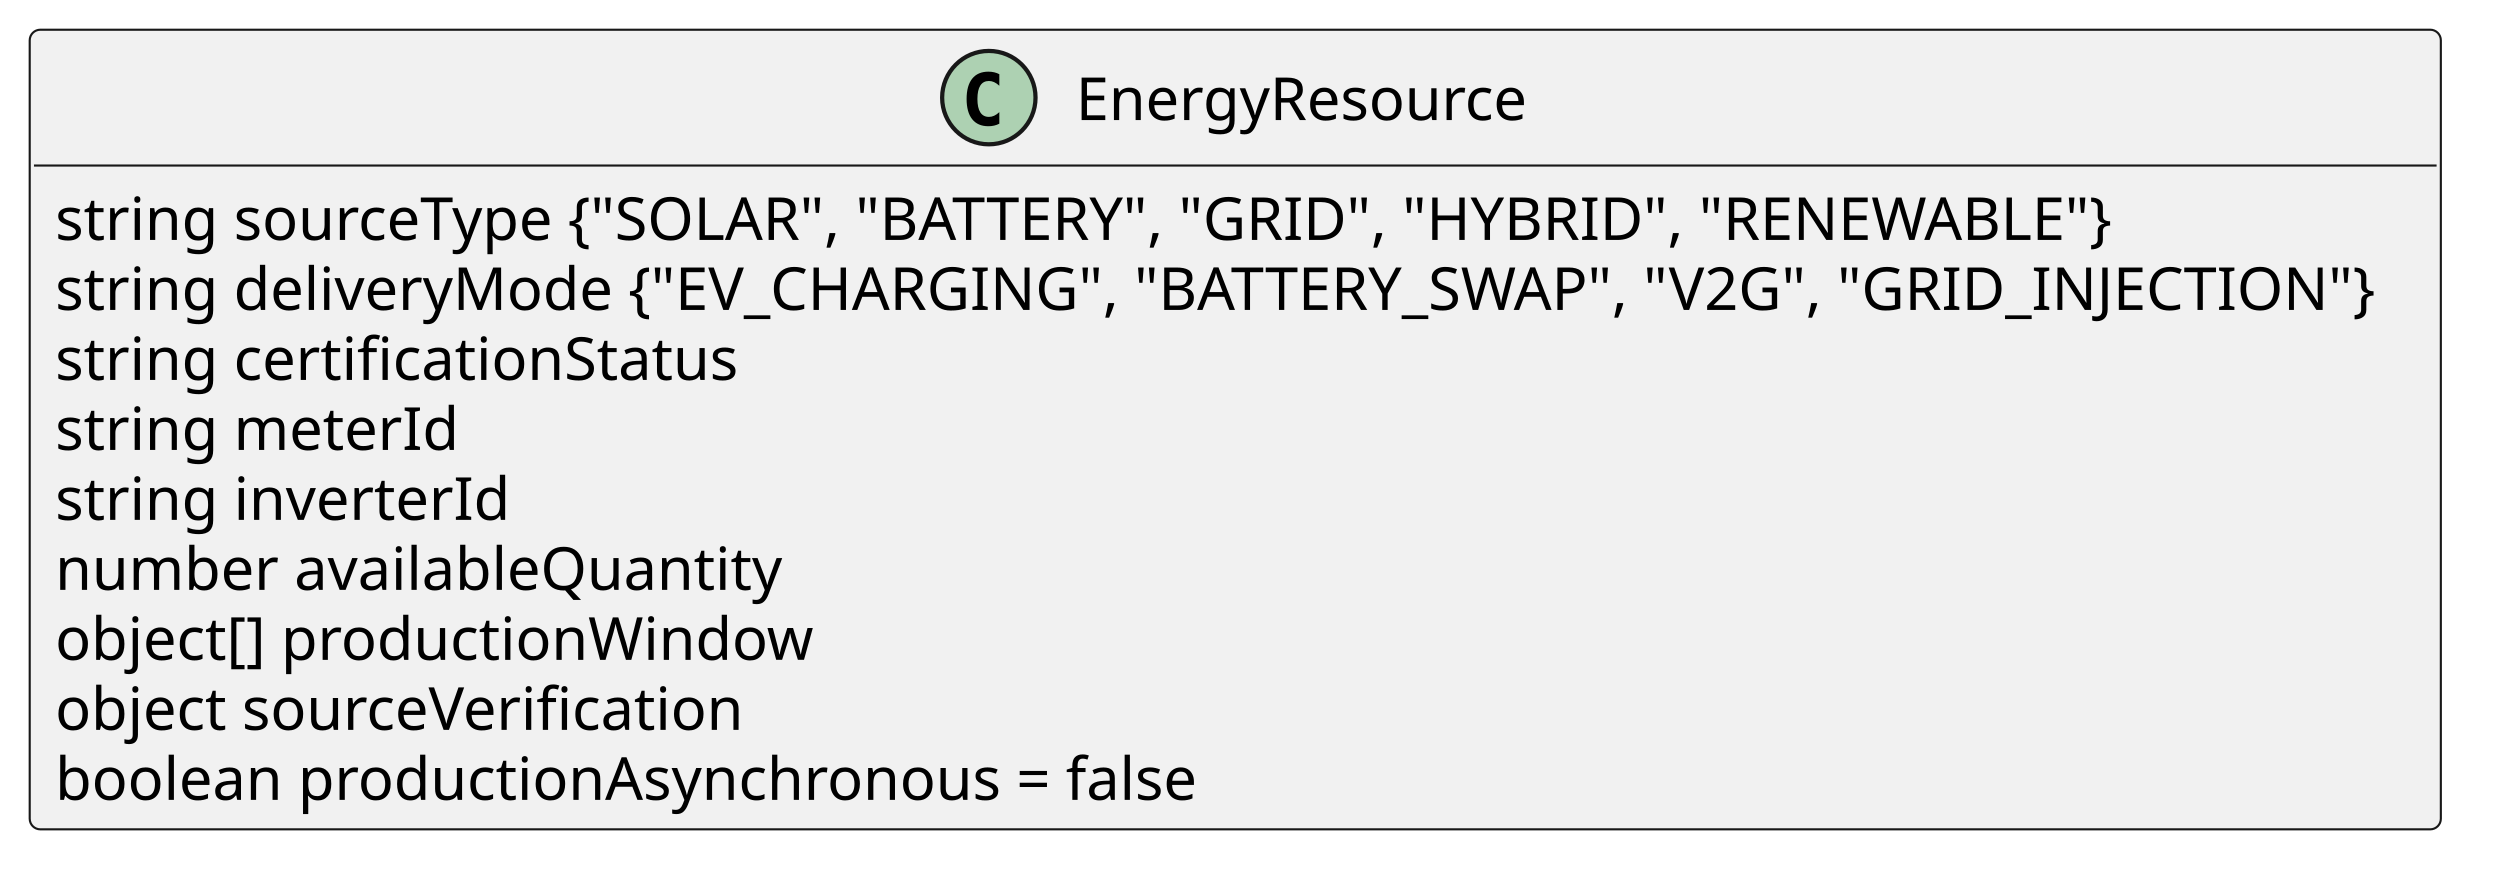
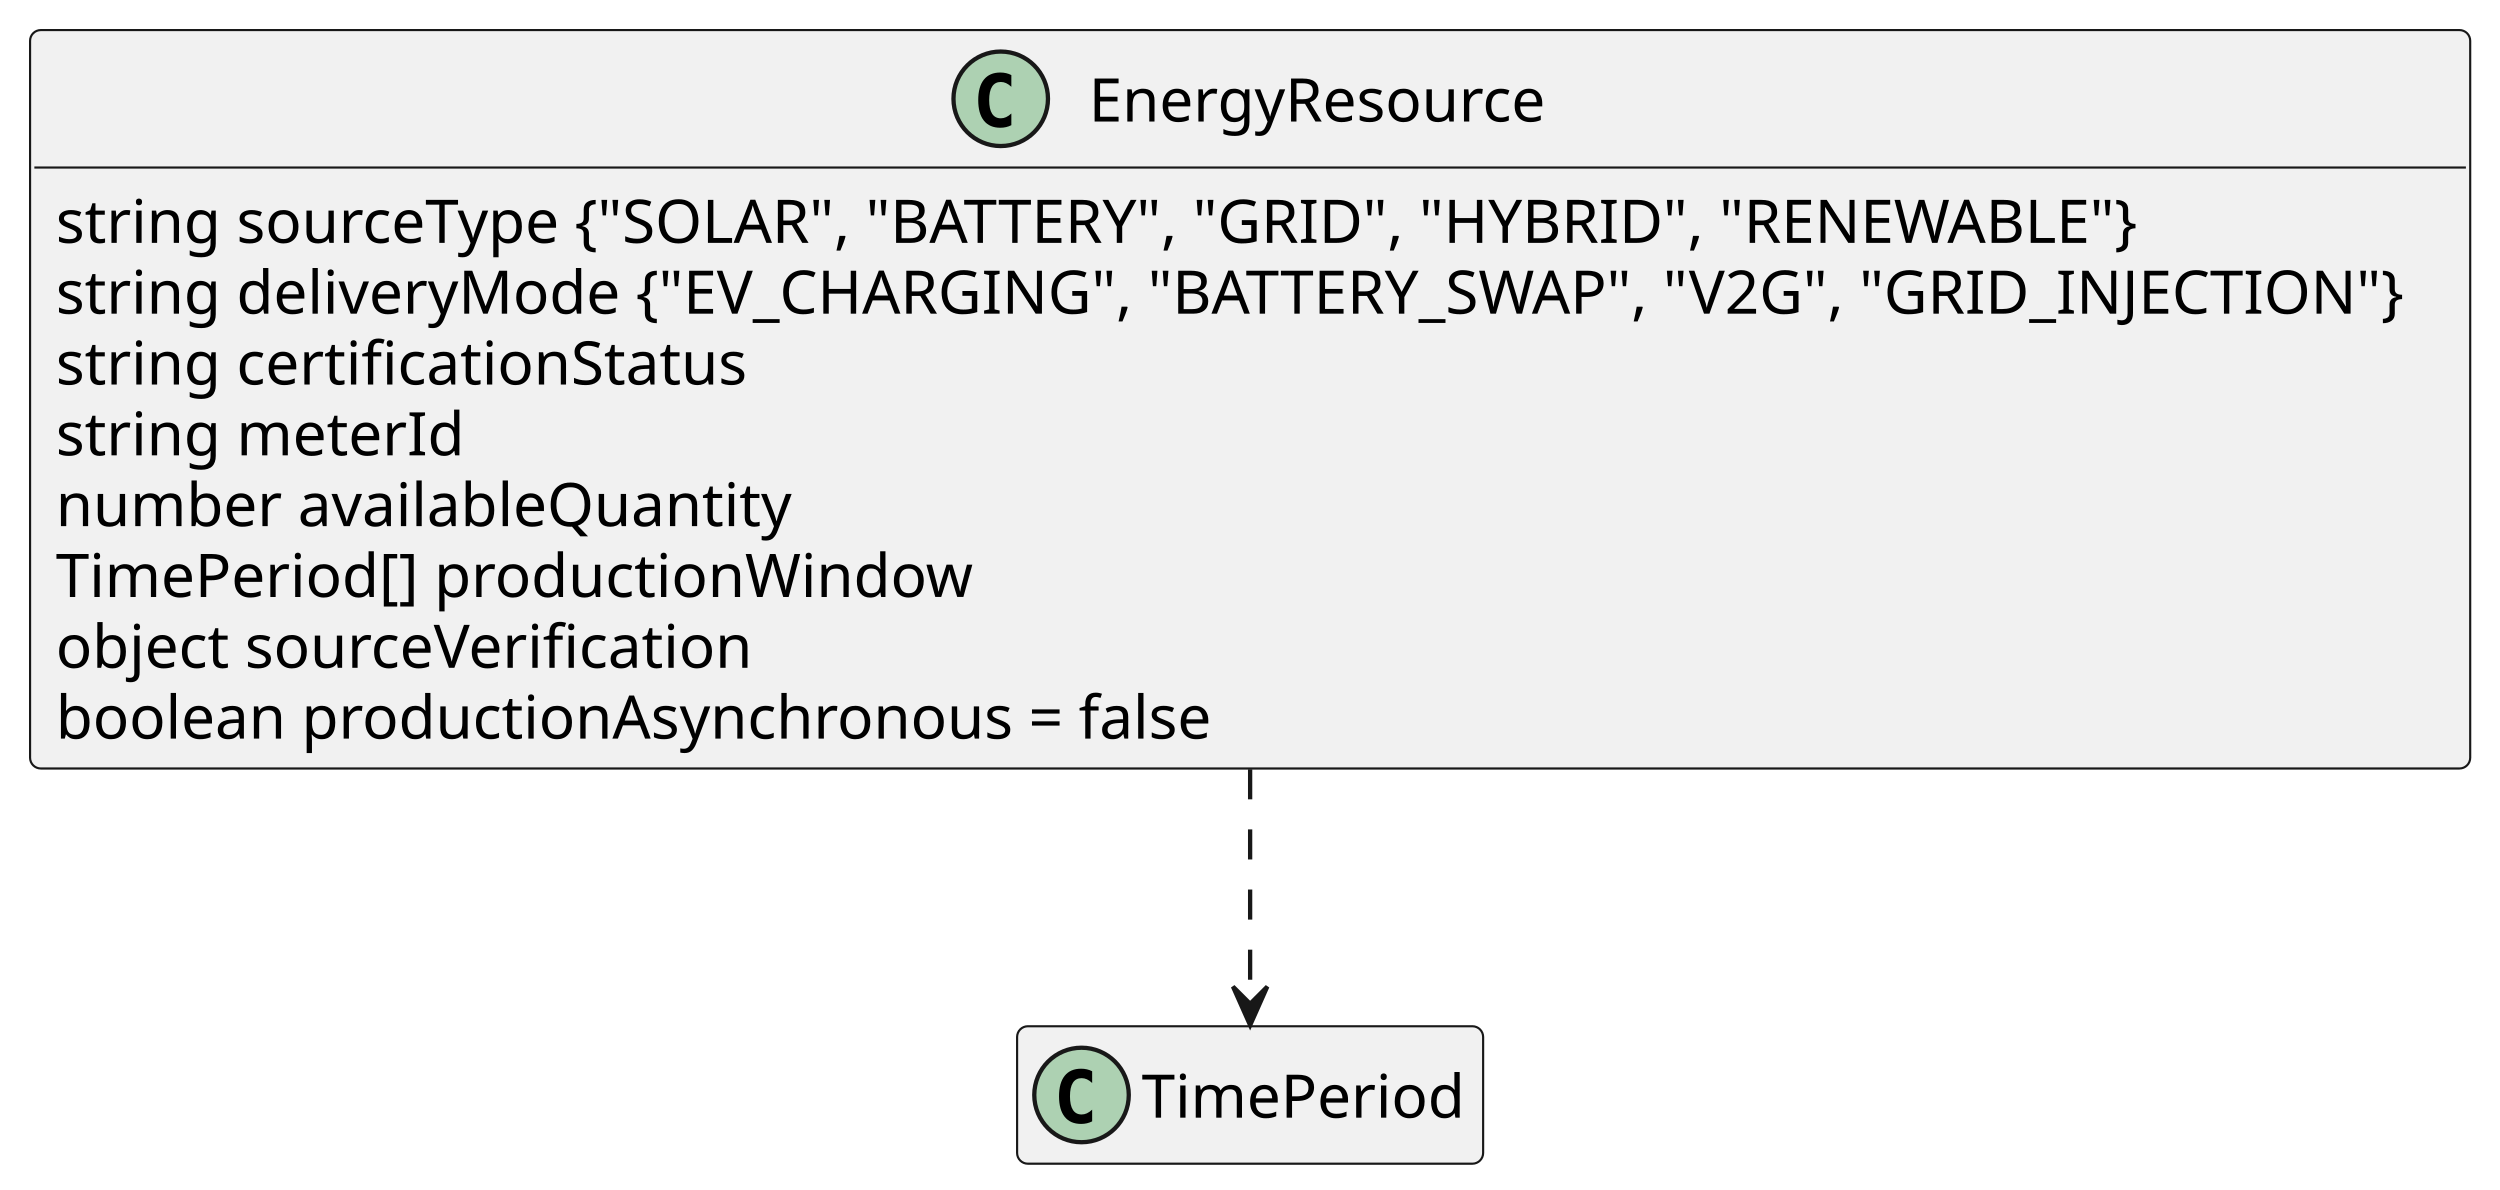
- <svg xmlns="http://www.w3.org/2000/svg" contentStyleType="text/css" data-diagram-type="CLASS" height="209px" preserveAspectRatio="none" style="width:589px;height:209px;background:#FFFFFF;" version="1.1" viewBox="0 0 589 209" width="589px" zoomAndPan="magnify">
+ <svg xmlns="http://www.w3.org/2000/svg" contentStyleType="text/css" data-diagram-type="CLASS" height="277px" preserveAspectRatio="none" style="width:582px;height:277px;background:#FFFFFF;" version="1.1" viewBox="0 0 582 277" width="582px" zoomAndPan="magnify">
  <defs />
  <g>
    <g class="entity" data-entity="EnergyResource" data-source-line="5" data-uid="ent0002" id="entity_EnergyResource">
-       <rect fill="#F1F1F1" height="188.394" rx="2.5" ry="2.5" style="stroke:#181818;stroke-width:0.5;" width="568.062" x="7" y="7" />
+       <rect fill="#F1F1F1" height="171.906" rx="2.5" ry="2.5" style="stroke:#181818;stroke-width:0.5;" width="568.062" x="7" y="7" />
      <ellipse cx="232.969" cy="23" fill="#ADD1B2" rx="11" ry="11" style="stroke:#181818;stroke-width:1;" />
      <path d="M235.442,29.143 Q234.861,29.442 234.222,29.591 Q233.583,29.741 232.877,29.741 Q230.37,29.741 229.05,28.089 Q227.731,26.437 227.731,23.316 Q227.731,20.186 229.05,18.535 Q230.37,16.883 232.877,16.883 Q233.583,16.883 234.23,17.032 Q234.877,17.182 235.442,17.48 L235.442,20.203 Q234.811,19.622 234.218,19.352 Q233.624,19.082 232.993,19.082 Q231.648,19.082 230.964,20.149 Q230.279,21.216 230.279,23.316 Q230.279,25.408 230.964,26.474 Q231.648,27.541 232.993,27.541 Q233.624,27.541 234.218,27.271 Q234.811,27.002 235.442,26.42 Z " fill="#000000" />
      <text fill="#000000" font-family="sans-serif" font-size="14" lengthAdjust="spacing" textLength="107.625" x="253.469" y="28.291">EnergyResource</text>
      <line style="stroke:#181818;stroke-width:0.5;" x1="8" x2="574.062" y1="39" y2="39" />
      <text fill="#000000" font-family="sans-serif" font-size="14" lengthAdjust="spacing" textLength="491.176" x="13" y="56.535">string sourceType {"SOLAR", "BATTERY", "GRID", "HYBRID", "RENEWABLE"}</text>
      <text fill="#000000" font-family="sans-serif" font-size="14" lengthAdjust="spacing" textLength="556.062" x="13" y="73.023">string deliveryMode {"EV_CHARGING", "BATTERY_SWAP", "V2G", "GRID_INJECTION"}</text>
      <text fill="#000000" font-family="sans-serif" font-size="14" lengthAdjust="spacing" textLength="166.216" x="13" y="89.512">string certificationStatus</text>
      <text fill="#000000" font-family="sans-serif" font-size="14" lengthAdjust="spacing" textLength="96.476" x="13" y="106">string meterId</text>
-       <text fill="#000000" font-family="sans-serif" font-size="14" lengthAdjust="spacing" textLength="109.115" x="13" y="122.488">string inverterId</text>
-       <text fill="#000000" font-family="sans-serif" font-size="14" lengthAdjust="spacing" textLength="174.227" x="13" y="138.977">number availableQuantity</text>
-       <text fill="#000000" font-family="sans-serif" font-size="14" lengthAdjust="spacing" textLength="182.704" x="13" y="155.465">object[] productionWindow</text>
-       <text fill="#000000" font-family="sans-serif" font-size="14" lengthAdjust="spacing" textLength="168.827" x="13" y="171.953">object sourceVerification</text>
-       <text fill="#000000" font-family="sans-serif" font-size="14" lengthAdjust="spacing" textLength="281.039" x="13" y="188.441">boolean productionAsynchronous = false</text>
+       <text fill="#000000" font-family="sans-serif" font-size="14" lengthAdjust="spacing" textLength="174.227" x="13" y="122.488">number availableQuantity</text>
+       <text fill="#000000" font-family="sans-serif" font-size="14" lengthAdjust="spacing" textLength="217.321" x="13" y="138.977">TimePeriod[] productionWindow</text>
+       <text fill="#000000" font-family="sans-serif" font-size="14" lengthAdjust="spacing" textLength="168.827" x="13" y="155.465">object sourceVerification</text>
+       <text fill="#000000" font-family="sans-serif" font-size="14" lengthAdjust="spacing" textLength="281.039" x="13" y="171.953">boolean productionAsynchronous = false</text>
+     </g>
+     <g class="entity" data-entity="TimePeriod" data-source-line="16" data-uid="ent0003" id="entity_TimePeriod">
+       <rect fill="#F1F1F1" height="32" rx="2.5" ry="2.5" style="stroke:#181818;stroke-width:0.5;" width="108.494" x="236.78" y="238.91" />
+       <ellipse cx="251.78" cy="254.91" fill="#ADD1B2" rx="11" ry="11" style="stroke:#181818;stroke-width:1;" />
+       <path d="M254.253,261.053 Q253.672,261.352 253.033,261.501 Q252.394,261.651 251.688,261.651 Q249.181,261.651 247.862,259.999 Q246.542,258.347 246.542,255.226 Q246.542,252.096 247.862,250.445 Q249.181,248.793 251.688,248.793 Q252.394,248.793 253.041,248.942 Q253.689,249.092 254.253,249.391 L254.253,252.113 Q253.622,251.532 253.029,251.262 Q252.435,250.993 251.804,250.993 Q250.46,250.993 249.775,252.059 Q249.09,253.126 249.09,255.226 Q249.09,257.318 249.775,258.384 Q250.46,259.451 251.804,259.451 Q252.435,259.451 253.029,259.181 Q253.622,258.911 254.253,258.33 Z " fill="#000000" />
+       <text fill="#000000" font-family="sans-serif" font-size="14" lengthAdjust="spacing" textLength="76.494" x="265.78" y="260.201">TimePeriod</text>
+     </g>
+     <g class="link" data-entity-1="EnergyResource" data-entity-2="TimePeriod" data-source-line="16" data-uid="lnk4" id="link_EnergyResource_TimePeriod">
+       <path codeLine="16" d="M291.03,179.09 C291.03,202.06 291.03,218.47 291.03,232.68" fill="none" id="EnergyResource-to-TimePeriod" style="stroke:#181818;stroke-width:1;stroke-dasharray:7,7;" />
+       <polygon fill="#181818" points="291.03,238.68,295.03,229.68,291.03,233.68,287.03,229.68,291.03,238.68" style="stroke:#181818;stroke-width:1;" />
    </g>
  </g>
</svg>
